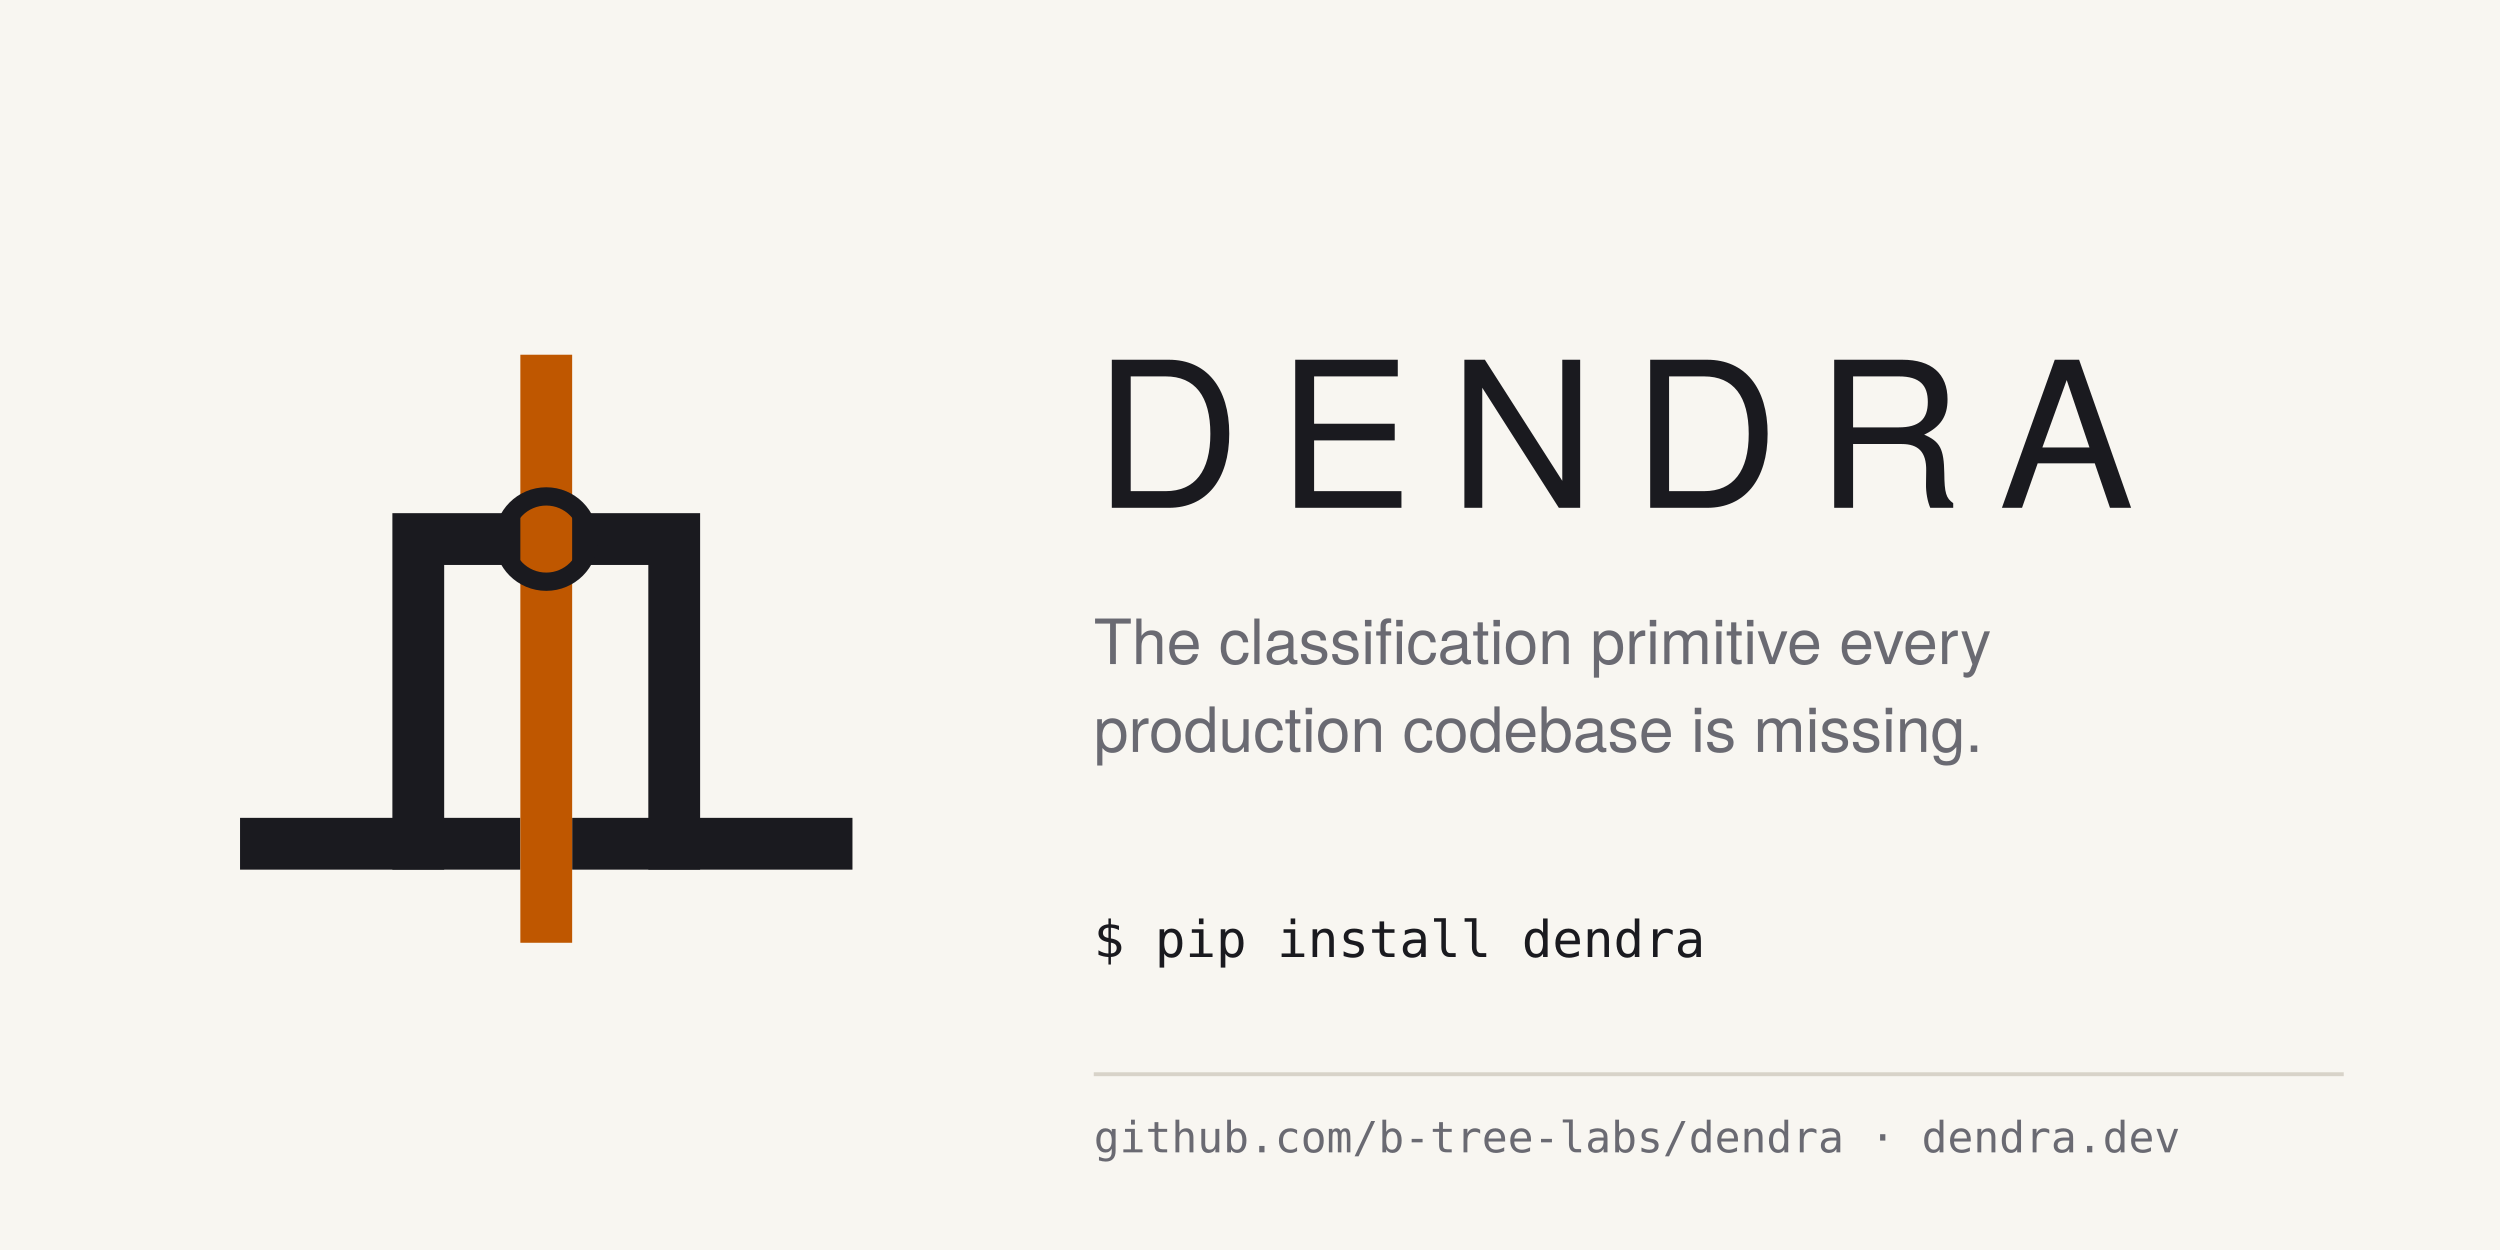
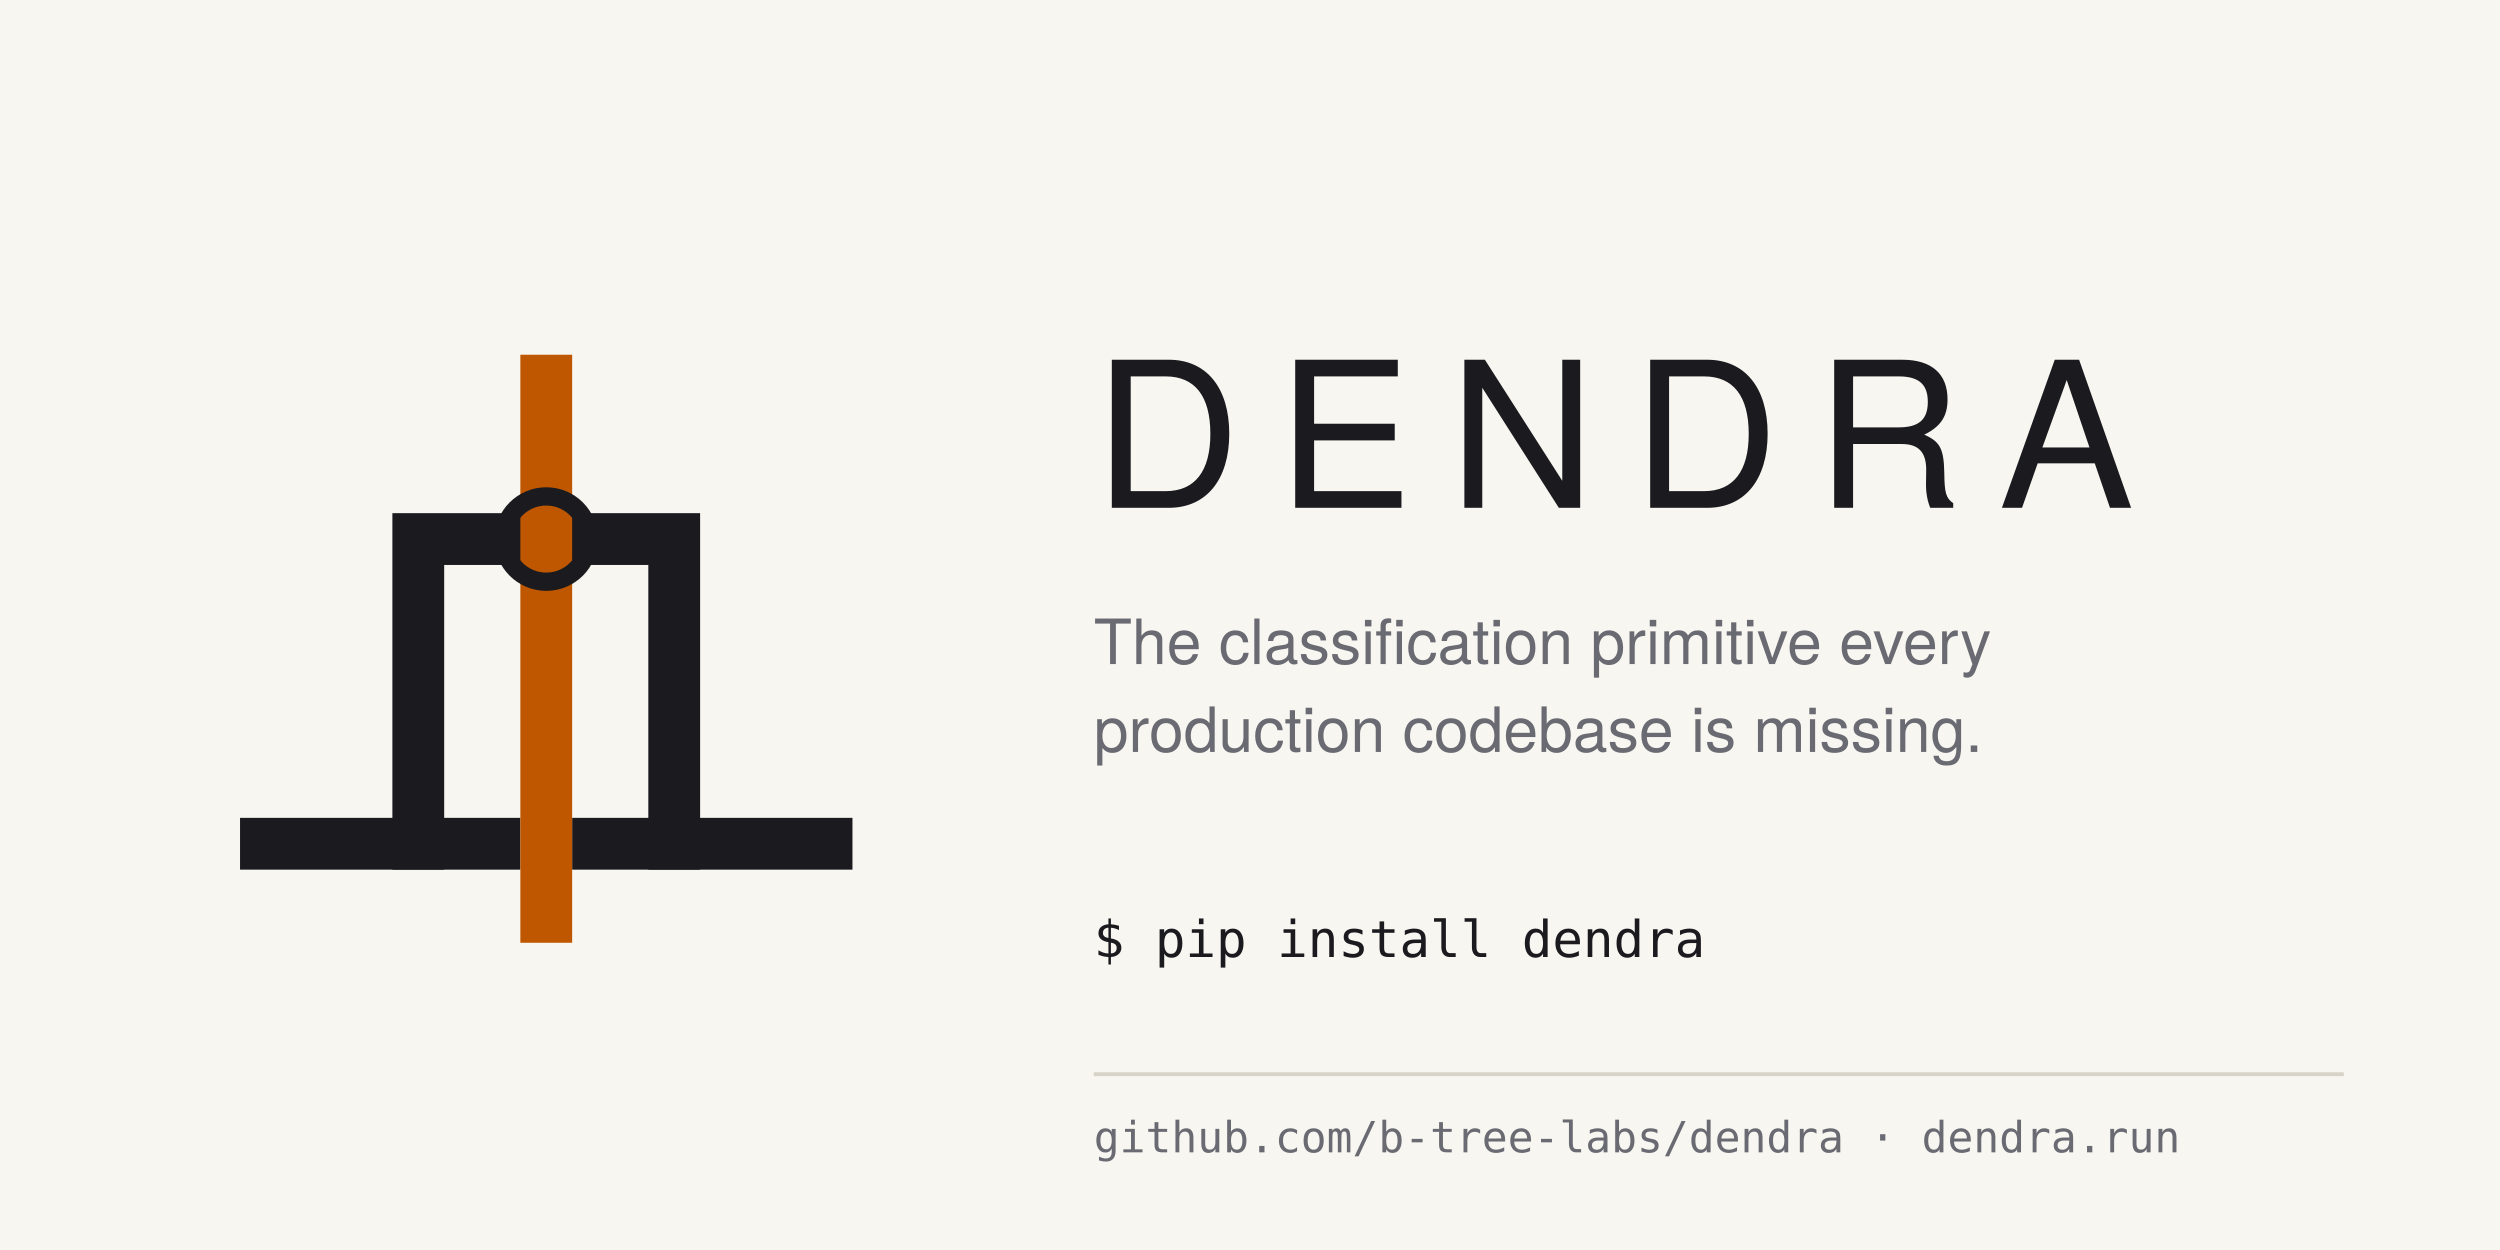
<svg xmlns="http://www.w3.org/2000/svg" viewBox="0 0 1280 640">
  <rect width="1280" height="640" fill="#f8f6f1" />
  <g transform="translate(80, 120) scale(0.78)">
    <line x1="72" y1="400" x2="222" y2="400" stroke="#1a1a1f" stroke-width="34" stroke-linecap="square" />
    <line x1="290" y1="400" x2="440" y2="400" stroke="#1a1a1f" stroke-width="34" stroke-linecap="square" />
    <polyline points="172,400 172,200 340,200 340,400" fill="none" stroke="#1a1a1f" stroke-width="34" stroke-linecap="square" stroke-linejoin="miter" />
    <line x1="256" y1="448" x2="256" y2="96" stroke="#BF5700" stroke-width="34" stroke-linecap="square" />
    <circle cx="256" cy="200" r="28" fill="none" stroke="#1a1a1f" stroke-width="12" />
  </g>
  <text x="560" y="260" font-family="'Space Grotesk', 'Helvetica Neue', sans-serif" font-weight="500" font-size="104" letter-spacing="18.7" fill="#1a1a1f">DENDRA</text>
  <text x="560" y="340" font-family="'Space Grotesk', 'Helvetica Neue', sans-serif" font-weight="400" font-size="32" fill="#6a6a72">The classification primitive every</text>
  <text x="560" y="385" font-family="'Space Grotesk', 'Helvetica Neue', sans-serif" font-weight="400" font-size="32" fill="#6a6a72">production codebase is missing.</text>
  <text x="560" y="490" font-family="'JetBrains Mono', ui-monospace, monospace" font-weight="400" font-size="26" fill="#1a1a1f">$ pip install dendra</text>
  <line x1="560" y1="550" x2="1200" y2="550" stroke="#d8d3c9" stroke-width="2" />
-   <text x="560" y="590" font-family="'JetBrains Mono', ui-monospace, monospace" font-weight="400" font-size="22" fill="#6a6a72">github.com/b-tree-labs/dendra  ·  dendra.dev</text>
+   <text x="560" y="590" font-family="'JetBrains Mono', ui-monospace, monospace" font-weight="400" font-size="22" fill="#6a6a72">github.com/b-tree-labs/dendra  ·  dendra.run</text>
</svg>
